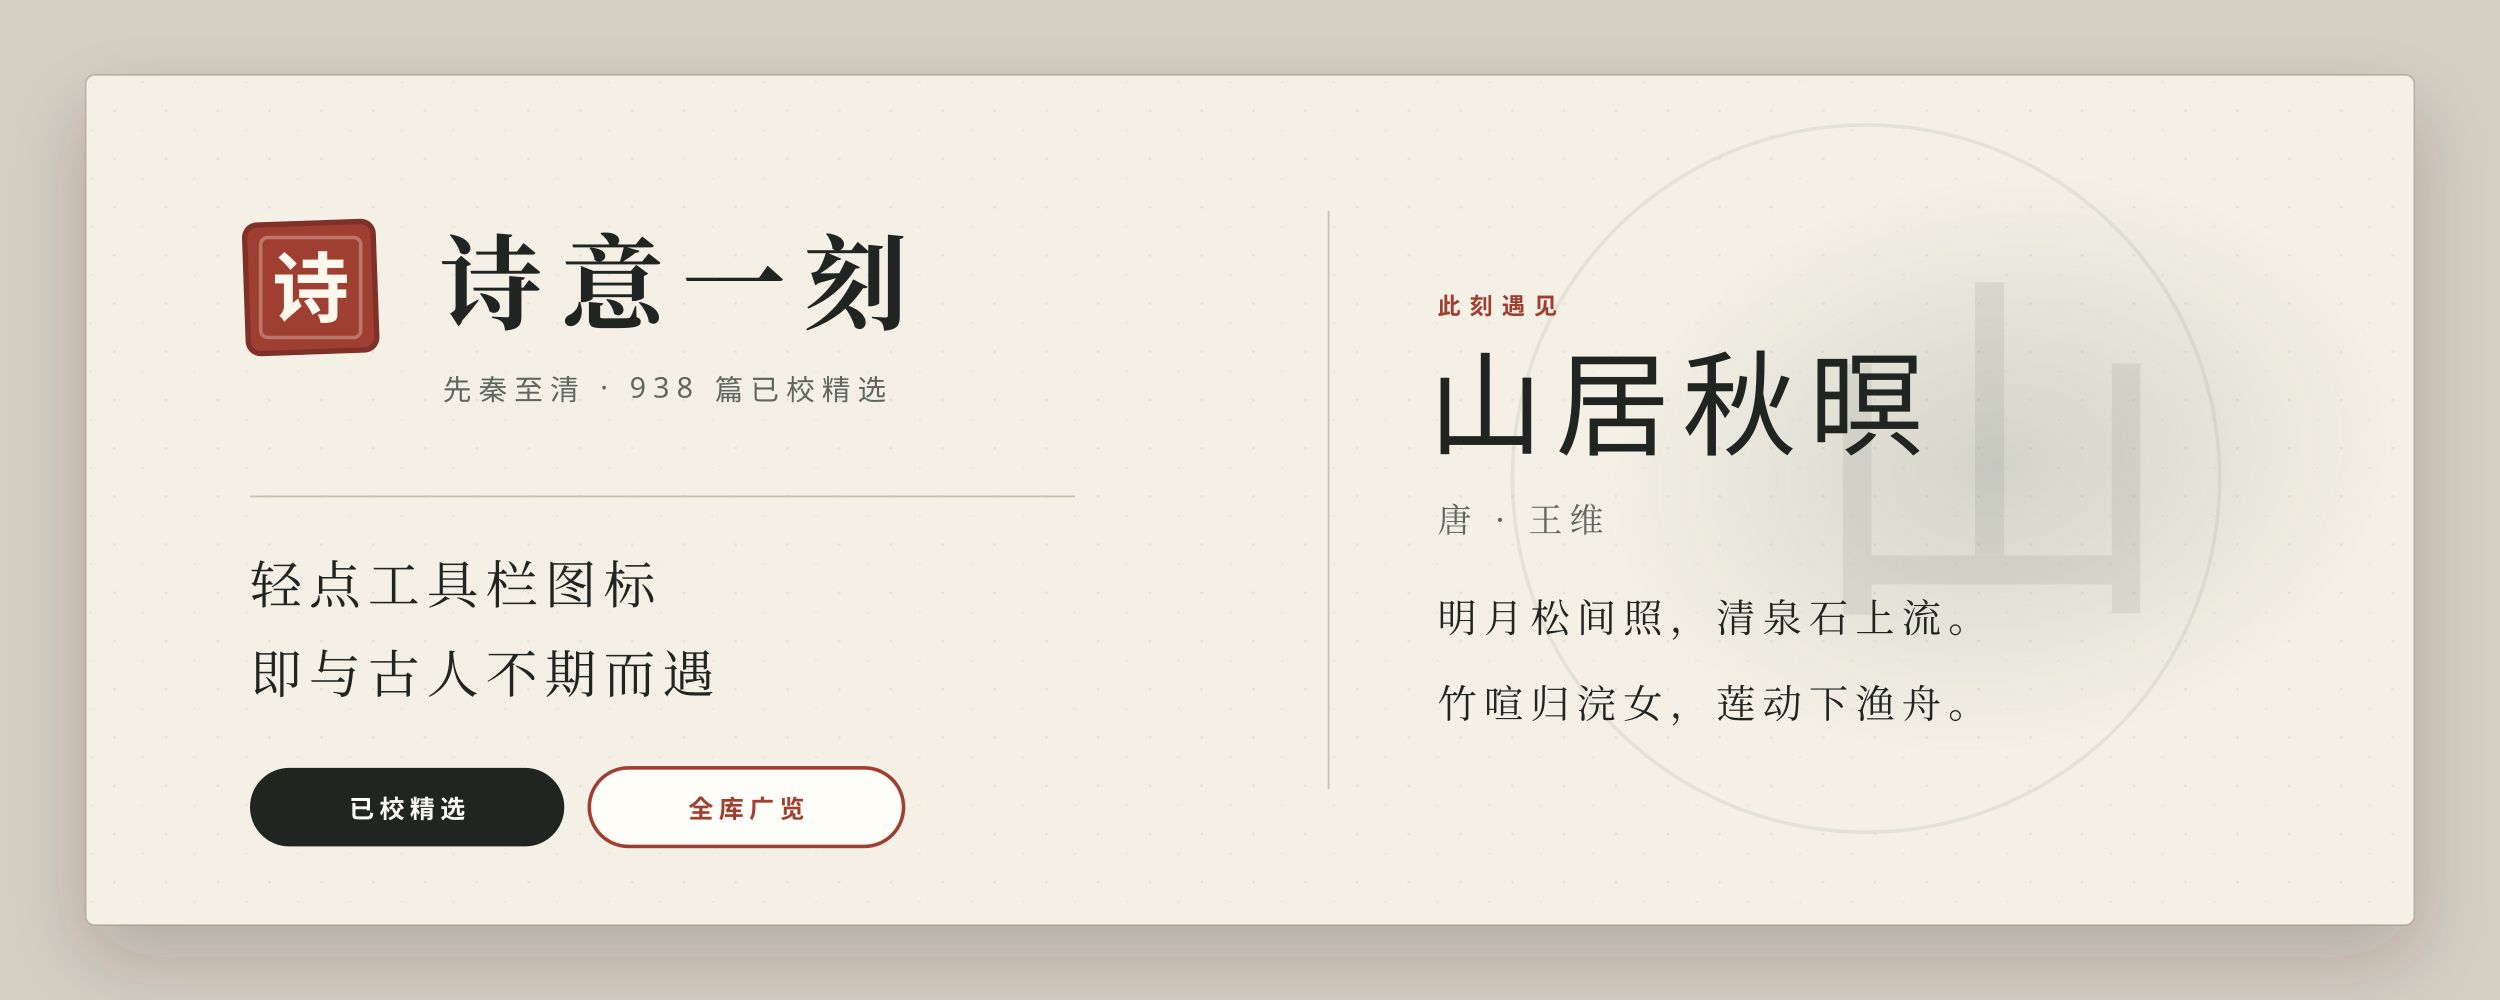
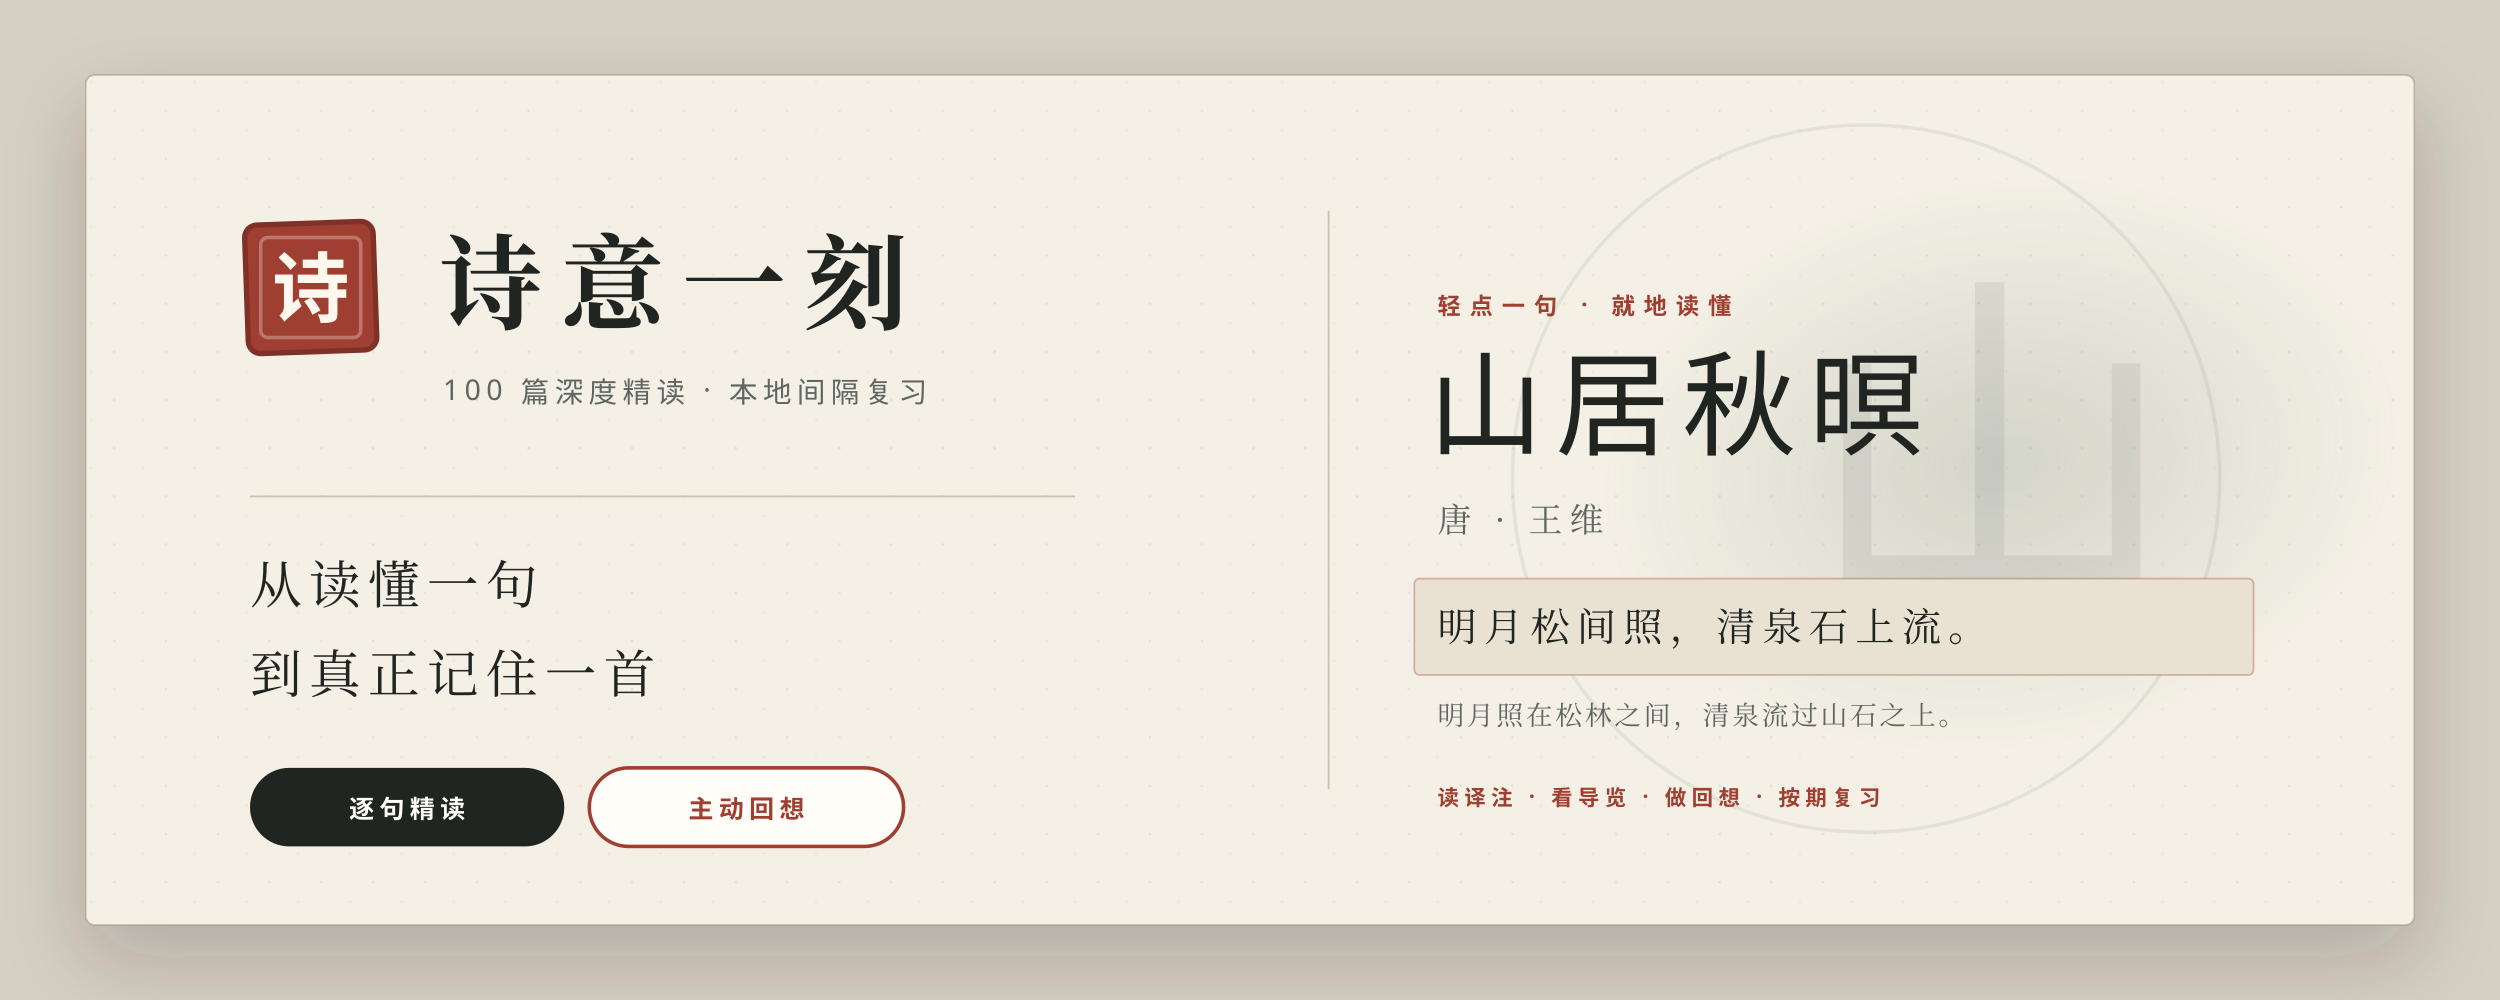
<svg xmlns="http://www.w3.org/2000/svg" width="1400" height="560" viewBox="0 0 1400 560">
  <defs>
    <pattern id="grain" width="29" height="27" patternUnits="userSpaceOnUse">
      <circle cx="6" cy="8" r="0.8" fill="#706855" opacity=".11" />
      <circle cx="22" cy="19" r="0.65" fill="#706855" opacity=".08" />
    </pattern>
    <filter id="shadow" x="-20%" y="-20%" width="140%" height="140%">
      <feDropShadow dx="0" dy="18" stdDeviation="22" flood-color="#312d26" flood-opacity=".22" />
    </filter>
    <radialGradient id="wash">
      <stop offset="0" stop-color="#617265" stop-opacity=".22" />
      <stop offset=".68" stop-color="#617265" stop-opacity=".07" />
      <stop offset="1" stop-color="#617265" stop-opacity="0" />
    </radialGradient>
  </defs>
  <rect width="1400" height="560" fill="#d5d0c4" />
  <rect x="48" y="42" width="1304" height="476" rx="5" fill="#f4f0e5" stroke="#80745d" stroke-opacity=".38" filter="url(#shadow)" />
  <rect x="48" y="42" width="1304" height="476" rx="5" fill="url(#grain)" />
  <circle cx="1045" cy="268" r="198" fill="none" stroke="#617265" stroke-opacity=".11" stroke-width="2" />
  <ellipse cx="1120" cy="260" rx="225" ry="160" fill="url(#wash)" transform="rotate(-8 1120 260)" />
  <text x="1115" y="330" text-anchor="middle" fill="#202522" opacity=".075" font-family="'Kaiti SC','STKaiti','KaiTi',serif" font-size="210">山</text>
  <rect x="138" y="125" width="72" height="72" rx="7" fill="#9f3f32" stroke="#7f3027" stroke-width="3" transform="rotate(-2 174 161)" />
  <rect x="146" y="133" width="56" height="56" rx="4" fill="none" stroke="#fff8ee" stroke-opacity=".3" stroke-width="2" />
  <text x="174" y="177" text-anchor="middle" fill="#fff8ee" font-family="'Kaiti SC','STKaiti','KaiTi',serif" font-size="43" font-weight="700">诗</text>
  <text x="246" y="180" fill="#202522" font-family="'Songti SC','STSong','Noto Serif CJK SC',serif" font-size="58" font-weight="600" letter-spacing="10">诗意一刻</text>
-   <text x="248" y="224" fill="#5f665f" font-family="'PingFang SC','Microsoft YaHei',sans-serif" font-size="16" letter-spacing="4">先秦至清 · 938 篇已校精选</text>
+   <text x="248" y="224" fill="#5f665f" font-family="'PingFang SC','Microsoft YaHei',sans-serif" font-size="16" letter-spacing="3">100 篇深度精读 · 本地间隔复习</text>
  <line x1="140" y1="278" x2="602" y2="278" stroke="#c9c1af" />
-   <text x="140" y="338" fill="#202522" font-family="'Songti SC','STSong','Noto Serif CJK SC',serif" font-size="29" letter-spacing="4">轻点工具栏图标</text>
-   <text x="140" y="388" fill="#202522" font-family="'Songti SC','STSong','Noto Serif CJK SC',serif" font-size="29" letter-spacing="4">即与古人不期而遇</text>
+   <text x="140" y="338" fill="#202522" font-family="'Songti SC','STSong','Noto Serif CJK SC',serif" font-size="29" letter-spacing="4">从读懂一句</text>
+   <text x="140" y="388" fill="#202522" font-family="'Songti SC','STSong','Noto Serif CJK SC',serif" font-size="29" letter-spacing="4">到真正记住一首</text>
  <rect x="140" y="430" width="176" height="44" rx="22" fill="#202522" />
-   <text x="228" y="458" text-anchor="middle" fill="#fffdf7" font-family="'PingFang SC','Microsoft YaHei',sans-serif" font-size="14" font-weight="600" letter-spacing="3">已校精选</text>
+   <text x="228" y="458" text-anchor="middle" fill="#fffdf7" font-family="'PingFang SC','Microsoft YaHei',sans-serif" font-size="14" font-weight="600" letter-spacing="3">逐句精读</text>
  <rect x="330" y="430" width="176" height="44" rx="22" fill="#fffdf7" stroke="#9f3f32" stroke-width="2" />
-   <text x="418" y="458" text-anchor="middle" fill="#9f3f32" font-family="'PingFang SC','Microsoft YaHei',sans-serif" font-size="14" font-weight="600" letter-spacing="3">全库广览</text>
+   <text x="418" y="458" text-anchor="middle" fill="#9f3f32" font-family="'PingFang SC','Microsoft YaHei',sans-serif" font-size="14" font-weight="600" letter-spacing="3">主动回想</text>
  <line x1="744" y1="118" x2="744" y2="442" stroke="#c9c1af" />
-   <text x="805" y="176" fill="#9f3f32" font-family="'PingFang SC','Microsoft YaHei',sans-serif" font-size="13" font-weight="600" letter-spacing="5">此刻遇见</text>
+   <text x="805" y="176" fill="#9f3f32" font-family="'PingFang SC','Microsoft YaHei',sans-serif" font-size="13" font-weight="600" letter-spacing="5">轻点一句 · 就地读懂</text>
  <text x="800" y="250" fill="#202522" font-family="'Kaiti SC','STKaiti','KaiTi',serif" font-size="64" letter-spacing="7">山居秋暝</text>
  <text x="805" y="298" fill="#5f665f" font-family="'Songti SC','STSong','Noto Serif CJK SC',serif" font-size="19" letter-spacing="4">唐 · 王维</text>
-   <text x="805" y="354" fill="#202522" font-family="'Songti SC','STSong','Noto Serif CJK SC',serif" font-size="22" letter-spacing="4">明月松间照，清泉石上流。</text>
-   <text x="805" y="402" fill="#202522" font-family="'Songti SC','STSong','Noto Serif CJK SC',serif" font-size="22" letter-spacing="4">竹喧归浣女，莲动下渔舟。</text>
+   <rect x="792" y="324" width="470" height="54" rx="3" fill="#e9e2d2" stroke="#9f3f32" stroke-opacity=".34" />
+   <text x="805" y="359" fill="#202522" font-family="'Songti SC','STSong','Noto Serif CJK SC',serif" font-size="22" letter-spacing="4">明月松间照，清泉石上流。</text>
+   <text x="805" y="406" fill="#5f665f" font-family="'Songti SC','STSong','Noto Serif CJK SC',serif" font-size="15" letter-spacing="1.5">明月照在松林之间，清泉流过山石之上。</text>
+   <text x="805" y="451" fill="#9f3f32" font-family="'PingFang SC','Microsoft YaHei',sans-serif" font-size="12" font-weight="600" letter-spacing="3">读译注 · 看导览 · 做回想 · 按期复习</text>
</svg>
